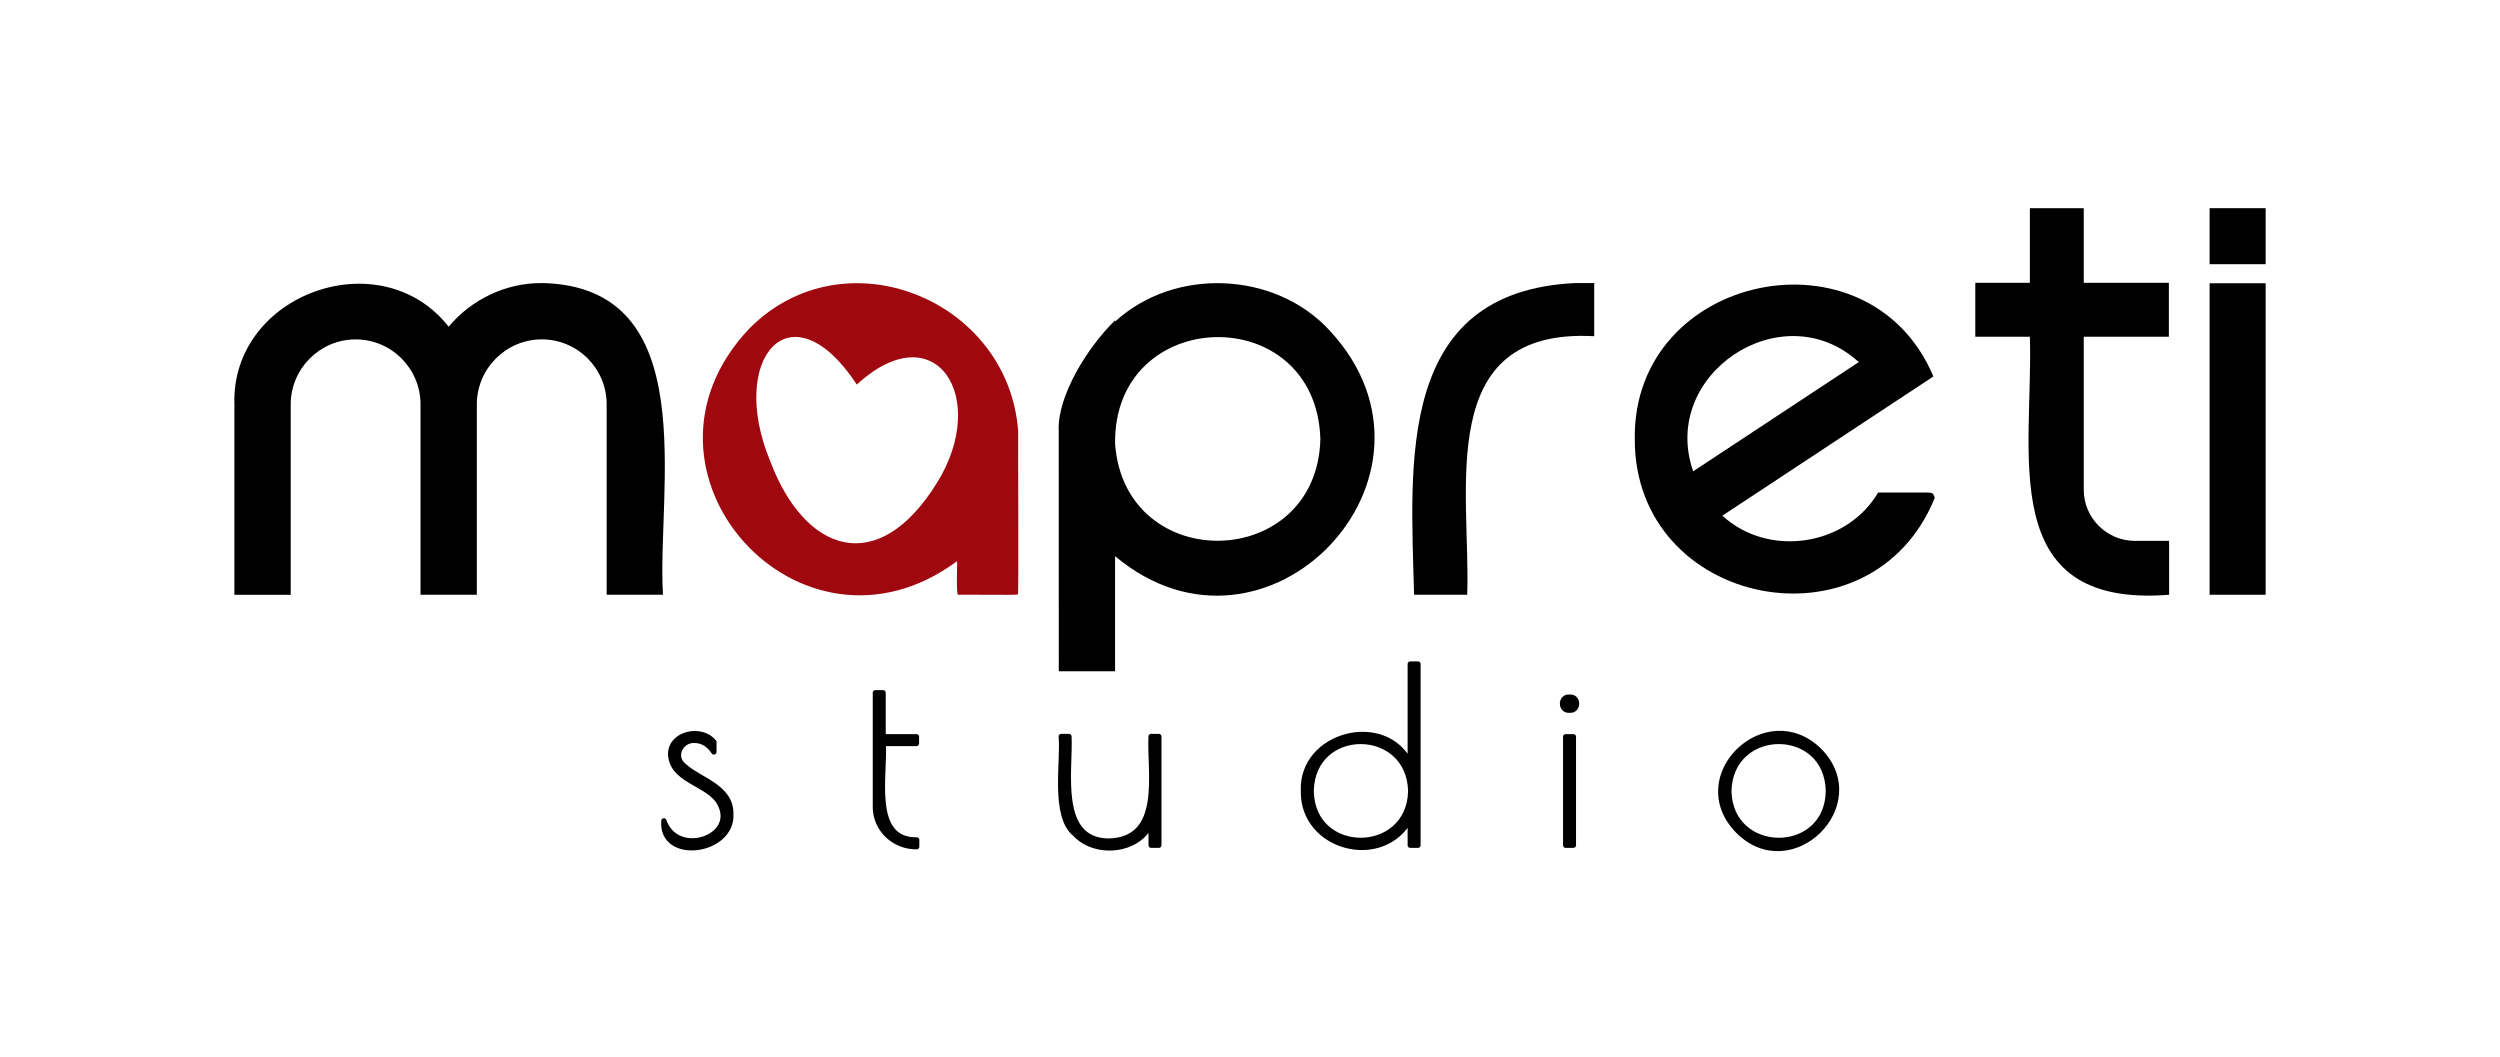
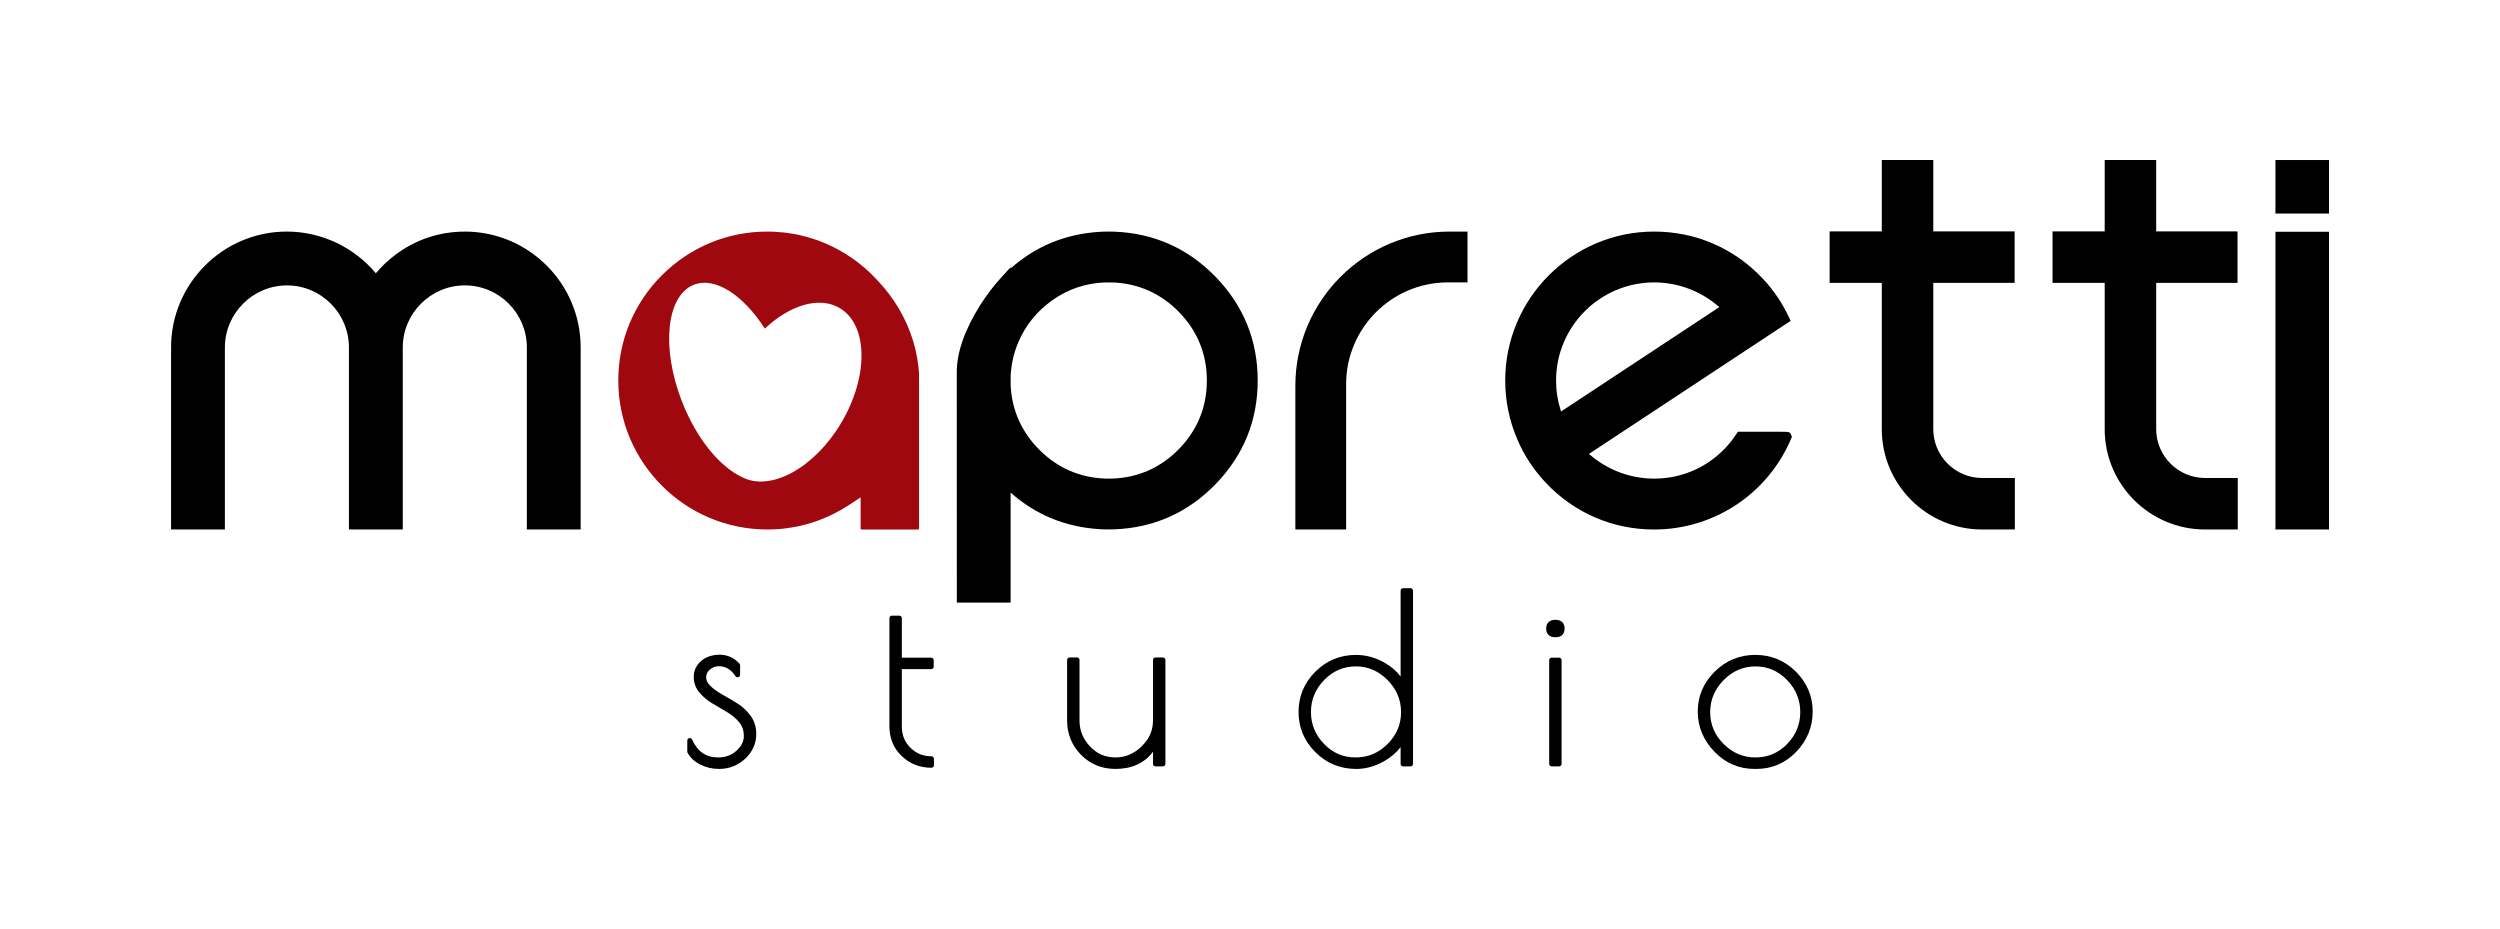
- <svg xmlns="http://www.w3.org/2000/svg" id="Layer_2" data-name="Layer 2" viewBox="0 0 951.11 401.78">
-   <defs>
-     <style>
-       .cls-1 {
-         stroke: #000;
-         stroke-linecap: round;
-         stroke-linejoin: round;
-         stroke-width: 2px;
-       }
- 
-       .cls-2, .cls-3, .cls-4 {
-         stroke-width: 0px;
-       }
- 
-       .cls-3 {
-         fill: none;
-       }
- 
-       .cls-4 {
-         fill: #a00810;
-       }
-     </style>
-   </defs>
+ <svg xmlns="http://www.w3.org/2000/svg" id="Layer_2" data-name="Layer 2" viewBox="0 0 995.17 369.78">
  <g id="Layer_1-2" data-name="Layer 1">
    <g>
-       <rect class="cls-3" width="951.11" height="401.78" />
+       <g>
+         <path d="m789.01,190.27c-10.7-.01-19.42-8.73-19.43-19.43v-58.24h32.38v-20.5h-32.38v-28.4h-20.5v28.4h-20.76v20.5h20.76v58.24c0,22.02,17.91,39.93,39.93,39.93h13.04v-20.5h-13.04Z" style="stroke-width: 0px;" />
+         <path d="m877.74,190.27c-10.7-.01-19.42-8.73-19.43-19.43v-58.24h32.38v-20.5h-32.38v-28.4h-20.5v28.4h-20.76v20.5h20.76v58.24c0,22.02,17.91,39.93,39.93,39.93h13.04v-20.5h-13.04Z" style="stroke-width: 0px;" />
+         <g>
+           <rect x="905.78" y="63.7" width="21.32" height="21.31" style="stroke-width: 0px;" />
+           <rect x="905.78" y="92.26" width="21.32" height="118.51" style="stroke-width: 0px;" />
+         </g>
+         <path d="m184.96,92.2c-10.14,0-19.76,3.25-27.81,9.4-2.78,2.11-5.31,4.52-7.54,7.19-8.72-10.45-21.78-16.61-35.43-16.61-25.41,0-46.09,20.7-46.09,46.14h.05c-.05.68-.05,1.65-.05,3.03v69.42h21.43v-72.45c.02-13.61,11.1-24.69,24.7-24.71,13.61,0,24.68,11.08,24.68,24.7v72.45h21.43v-72.45c.02-13.61,11.1-24.69,24.71-24.71,13.61,0,24.68,11.08,24.68,24.7v72.45h21.42v-72.45c0-25.43-20.68-46.12-46.16-46.12Z" style="stroke-width: 0px;" />
+         <path d="m484.02,110.33h0c-11.04-11.42-24.63-17.51-40.41-18.11-1.53-.05-3.08-.07-4.69.01-.32.01-.67.03-1.05.05l-.38.02c-13.49.87-25.3,5.76-35.18,14.55v-.48l-3.43,3.73c-3.22,3.5-6.16,7.34-8.74,11.43-6.2,9.89-9.32,18.89-9.28,26.76.01,1.47.01,21.52.01,61.47.01,8.5.01,17.87.01,28.13v1.98h21.41v-43.79c9.87,8.78,21.69,13.67,35.18,14.55h.08c.3.02.58.04.84.05l.53.03c1.59.05,3.16.05,4.68,0,15.78-.6,29.37-6.69,40.41-18.11,11.04-11.44,16.64-25.27,16.64-41.13s-5.59-29.71-16.63-41.14Zm-3.61,41.14c0,10.45-3.68,19.57-10.95,27.1-7.28,7.53-16.24,11.55-26.66,11.94-.49.02-.99.02-1.49.02-.48,0-.98,0-1.5-.03-10.04-.4-18.76-4.21-25.94-11.32-7.17-7.11-11.06-15.8-11.56-25.73v-3.88c.22-4.56,1.23-8.99,2.98-13.16,2.89-6.88,7.49-12.59,13.69-16.96,6.18-4.36,13.2-6.72,20.81-7.02,1.03-.03,2.1-.03,3.04,0,10.38.39,19.34,4.4,26.63,11.93,7.27,7.53,10.95,16.65,10.95,27.1Z" style="stroke-width: 0px;" />
+         <path d="m577.02,92.18c-33.84,0-61.38,27.53-61.38,61.42v57.17h20.21v-57.85c0-22.34,18.17-40.51,40.51-40.51h7.81v-20.23h-7.15Z" style="stroke-width: 0px;" />
+         <path d="m713.02,173.15c-.49-1.27-.65-1.27-4.71-1.28h-16.54s-.58.91-.58.91c-2.95,4.52-6.72,8.32-11.21,11.3-14.56,9.65-33.97,8.35-47.18-3.16l-.28-.24,80.28-52.96-.73-1.55c-1.19-2.54-2.57-5.01-4.11-7.35-1.93-2.93-4.04-5.59-6.46-8.12-11.32-11.94-26.6-18.52-43.03-18.52-32.69,0-59.29,26.6-59.29,59.29,0,8.14,1.63,16.05,4.85,23.51,1.35,3.18,3.01,6.26,4.92,9.15,1.95,2.92,4.06,5.58,6.47,8.14,11.31,11.94,26.59,18.51,43.01,18.51,23.84,0,45.25-14.19,54.56-36.14l.31-.74-.29-.75Zm-28.6-50.91l-63.02,41.56-.11-.36c-1.24-3.85-1.87-7.87-1.87-11.96,0-21.54,17.52-39.06,39.06-39.06,9.42,0,18.52,3.41,25.63,9.59l.04-.04c.08.09.17.17.27.27Z" style="stroke-width: 0px;" />
+         <path d="m365.85,148.65c-.3-4.32-1.08-8.61-2.31-12.75-1.35-4.49-3.25-8.83-5.67-12.94-2.41-4.1-5.31-7.96-8.66-11.44l-.17-.18c-5.86-6.36-12.87-11.26-20.83-14.6-.69-.3-1.4-.57-2.17-.87l-1.27-.45c-.27-.09-.56-.19-.81-.27-.98-.33-1.98-.63-2.96-.89-.74-.21-1.47-.39-2.26-.57l-1.6-.36c-.19-.04-.42-.08-.5-.09-.34-.07-.59-.11-.87-.15l-2.73-.43c-.39-.05-.85-.11-1.38-.15l-3.79-.28c-.79-.02-1.62-.05-2.45-.05-15.82,0-30.71,6.17-41.92,17.37-11.21,11.21-17.38,26.1-17.38,41.92,0,32.7,26.61,59.3,59.3,59.3.81,0,1.62-.01,2.31-.04.33-.01.58-.02.91-.05l2.22-.15c.38-.02.64-.06.79-.07.53-.06,1.01-.11,1.49-.18l3.49-.56c.28-.06.58-.12.71-.14l.71-.15c1.74-.38,3.46-.84,5.11-1.36.27-.08.52-.15.75-.24.65-.21,1.15-.39,1.6-.56l.53-.2c.28-.11.53-.2.85-.33l2.8-1.17c.62-.27,1.3-.59,1.99-.94,2.12-1.06,4.2-2.25,6.18-3.55l4.72-3.09v12.36c0,.24.2.43.44.43h22.39c.12,0,.24-.04.31-.12.08-.08.13-.2.13-.31v-61.69Zm-30.9,19.54c-10.74,18.19-28.38,27.75-39.71,21.66-8.77-4.11-18-15.27-23.76-29.99-8.37-21.39-6.24-42.21,4.74-46.52,8.45-3.3,19.7,4.13,28.23,17.47,9.96-9.36,21.63-13.01,29.8-8.18,11.3,6.68,11.62,27.07.7,45.56Z" style="fill: #a00810; stroke-width: 0px;" />
+       </g>
      <g>
        <g>
-           <g>
-             <path class="cls-2" d="m812.18,205.77c-10.7-.01-19.42-8.73-19.43-19.43v-58.24h32.38v-20.5h-32.38v-28.4h-20.5v28.4h-20.76v20.5h20.76c1.44,44-13.57,103.37,52.97,98.18v-20.5h-13.04Z" />
-             <g>
-               <rect class="cls-2" x="840.63" y="79.2" width="21.32" height="21.31" />
-               <rect class="cls-2" x="840.63" y="107.76" width="21.32" height="118.51" />
-             </g>
-           </g>
-           <path class="cls-2" d="m206.05,107.7c-13.59-.08-26.68,6.18-35.36,16.6-25.85-32.94-82.8-12.55-81.52,29.53h.05c-.05.68-.05,1.65-.05,3.03v69.42h21.43v-72.45c.02-13.61,11.1-24.69,24.7-24.71,13.61,0,24.68,11.08,24.68,24.7v72.45h21.43v-72.45c.02-13.61,11.1-24.69,24.71-24.71,13.61,0,24.68,11.08,24.68,24.7v72.45h21.42c-2.4-39.66,15.69-117.45-46.16-118.58Z" />
-           <path class="cls-2" d="m505.94,125.83c-20.82-22.76-59.2-24.22-81.71-3.48v-.48c-10.6,10.33-21.98,28.84-21.45,41.92.02-3.28.01,68.37.03,91.58h21.41v-43.79c57.55,48.33,132.92-30.48,81.72-85.75Zm-3.61,41.14c-1.22,50.46-74.28,52.19-78.1,1.99-.86-52.91,76.42-54.95,78.1-1.99Z" />
-           <path class="cls-2" d="m599.36,107.68c-68.38,3.21-62.69,68.36-61.38,118.59h20.21c1.38-39.85-12.87-101.69,48.32-98.36v-20.23h-7.15Z" />
-           <path class="cls-2" d="m735.78,188.65c-.49-1.27-.65-1.27-4.71-1.28h-16.54c-12.04,20.46-41.75,24.92-59.26,8.81l80.28-52.96c-24.43-58.09-114.44-39.36-113.61,23.75-.23,64.22,90.04,82,114.13,22.42l-.29-.75Zm-28.6-50.91l-63.02,41.56c-12.86-36.84,33.71-67.85,62.72-41.79l.04-.04c.08.09.17.17.27.27Z" />
-           <path class="cls-4" d="m387.36,164.15c-3.55-50.31-66.27-75.69-102.34-39.09-51.14,54.02,19.38,132.71,79.09,88.43.17.14-.48,13.37.44,12.78.38-.13,22.39.24,22.7-.12.4-.18-.02-61.72.12-62Zm-30.9,19.54c-22.56,36.42-50.36,26.55-63.47-8.33-16.19-39.12,7.89-67.2,32.98-29.05,29.91-27.5,50.67,4.86,30.5,37.38Z" />
+           <path d="m286.17,264.17c-1.59,0-3,.52-4.23,1.56-1.23,1.04-1.84,2.33-1.84,3.86s.69,2.94,2.07,4.23c1.38,1.29,3.03,2.47,4.96,3.54,1.93,1.07,3.88,2.22,5.84,3.45,1.96,1.23,3.63,2.79,5.01,4.69,1.38,1.9,2.07,4.08,2.07,6.53,0,3.62-1.36,6.7-4.09,9.24-2.73,2.54-6.02,3.81-9.88,3.81-2.45,0-4.73-.54-6.85-1.61-2.11-1.07-3.66-2.5-4.64-4.27v-4.41c2.33,5.15,6.07,7.72,11.22,7.72,3.19,0,5.87-.98,8.04-2.94,2.17-1.96,3.26-4.15,3.26-6.57s-.69-4.46-2.07-6.11c-1.38-1.65-3.05-3.06-5.01-4.23-1.96-1.16-3.91-2.31-5.84-3.45-1.93-1.13-3.59-2.51-4.96-4.14-1.38-1.62-2.07-3.52-2.07-5.7s.87-4.01,2.62-5.52c1.75-1.5,4-2.25,6.76-2.25s5.12,1.07,7.08,3.22v3.77c-1.96-2.94-4.44-4.41-7.45-4.41Z" style="stroke-width: 0px;" />
+           <path d="m286.08,306.08c-2.6,0-5.05-.58-7.3-1.72-2.29-1.16-3.99-2.74-5.07-4.68-.08-.15-.12-.31-.12-.48v-4.41c0-.47.33-.88.79-.98.46-.1.93.14,1.12.57,2.17,4.8,5.54,7.13,10.3,7.13,2.96,0,5.37-.88,7.37-2.68,1.97-1.78,2.93-3.69,2.93-5.83s-.6-3.99-1.84-5.47c-1.3-1.56-2.9-2.91-4.75-4.01-1.96-1.16-3.9-2.31-5.83-3.44-2.02-1.18-3.77-2.65-5.22-4.35-1.53-1.8-2.31-3.94-2.31-6.35s1-4.58,2.97-6.27c1.93-1.66,4.42-2.49,7.41-2.49s5.67,1.19,7.82,3.54c.17.18.26.43.26.68v3.77c0,.44-.29.83-.71.96-.42.13-.88-.04-1.12-.4-1.78-2.67-3.94-3.97-6.61-3.97-1.36,0-2.53.43-3.58,1.32-1,.85-1.49,1.86-1.49,3.1s.57,2.4,1.75,3.5c1.32,1.23,2.92,2.37,4.77,3.4,1.93,1.07,3.91,2.24,5.88,3.47,2.06,1.29,3.84,2.95,5.29,4.95,1.5,2.07,2.26,4.46,2.26,7.11,0,3.89-1.48,7.24-4.41,9.97-2.91,2.71-6.46,4.08-10.56,4.08Zm-10.49-7.15c.88,1.49,2.26,2.72,4.09,3.65,1.97,1,4.12,1.5,6.4,1.5,3.63,0,6.64-1.16,9.2-3.55,2.54-2.37,3.77-5.15,3.77-8.51,0-2.26-.61-4.2-1.88-5.94-1.3-1.79-2.89-3.27-4.73-4.43-1.95-1.22-3.9-2.37-5.79-3.42-1.99-1.1-3.73-2.34-5.16-3.68-1.58-1.48-2.39-3.15-2.39-4.96s.74-3.39,2.19-4.62c1.41-1.19,3.05-1.8,4.88-1.8,2.46,0,4.62.89,6.45,2.64v-.6c-1.72-1.76-3.71-2.62-6.08-2.62-2.53,0-4.53.66-6.1,2.01-1.53,1.31-2.27,2.87-2.27,4.76s.6,3.6,1.83,5.05c1.3,1.53,2.88,2.85,4.71,3.92,1.93,1.14,3.88,2.29,5.84,3.45,2.05,1.22,3.82,2.72,5.27,4.45,1.53,1.83,2.3,4.1,2.3,6.75s-1.21,5.17-3.59,7.32c-2.35,2.12-5.29,3.2-8.71,3.2-4.31,0-7.73-1.68-10.22-5.02v.44Z" style="stroke-width: 0px;" />
        </g>
        <g>
-           <path class="cls-1" d="m264.15,281.67c-5.11-.19-8.36,6.1-4,9.65,6.07,5.55,17.96,8.02,17.88,18.2.95,14.92-26.7,18.56-25.46,2.76,5.19,14.83,29.87,5.74,20.45-7.91-5.02-6.59-17.54-7.74-17.88-17.51.02-7.86,11.72-10.42,16.46-4.55v3.77c-1.96-2.94-4.44-4.41-7.45-4.41Z" />
-           <path class="cls-1" d="m348.75,319.55v2.57c-8.6.14-15.94-6.72-15.72-15.54,0,0,0-43.02,0-43.02h2.94v16.73h12.69v2.57h-12.69c1.02,10.92-5.23,37,12.78,36.68Z" />
-           <path class="cls-1" d="m437.94,280.2h2.94v41.37h-2.94v-8.37c-4.58,10.74-21.12,12.52-28.96,4.04-8.43-6.75-4.34-27.84-5.24-37.05h2.94c.64,12.75-4.85,39.77,15.26,39.8,21.13-.67,15.29-26.08,15.99-39.8Z" />
-           <path class="cls-1" d="m539.46,252.62v68.95h-2.94v-10.02c-10.38,19.24-41.12,11.16-40.63-10.66-.92-21.61,31.01-30.01,40.63-10.57v-37.69h2.94Zm-40.63,48.31c.37,25.13,37.33,24.95,37.87.05-.57-25.08-37.39-25.31-37.87-.05Z" />
-           <path class="cls-1" d="m597.12,270.18c-3.57.35-3.57-5.31,0-4.96,3.57-.35,3.57,5.31,0,4.96Zm1.47,10.11v41.28h-2.94v-41.28h2.94Z" />
-           <path class="cls-1" d="m661.13,316.01c-20.03-20.68,10.84-50.26,31.03-30.43,20.19,20.51-10.85,50.93-31.03,30.43Zm34.47-15.08c-.49-25.27-37.31-25.03-37.87.05.54,24.91,37.51,25.08,37.87-.05Z" />
+           <path d="m370.77,302.05v2.57c-4.35,0-8.06-1.46-11.12-4.37-3.07-2.91-4.6-6.63-4.6-11.17v-43.02h2.94v16.73h12.69v2.57h-12.69v23.72c0,3.74,1.24,6.83,3.72,9.28,2.48,2.45,5.5,3.68,9.05,3.68Z" style="stroke-width: 0px;" />
+           <path d="m370.77,305.62c-4.6,0-8.57-1.56-11.81-4.64-3.26-3.09-4.91-7.09-4.91-11.89v-43.02c0-.55.45-1,1-1h2.94c.55,0,1,.45,1,1v15.73h11.69c.55,0,1,.45,1,1v2.57c0,.55-.45,1-1,1h-11.69v22.72c0,3.49,1.12,6.3,3.43,8.57,2.31,2.28,5.04,3.39,8.35,3.39.55,0,1,.45,1,1v2.57c0,.55-.45,1-1,1Zm-14.72-58.56v42.02c0,4.29,1.4,7.71,4.28,10.44,2.66,2.53,5.75,3.86,9.43,4.06v-.58c-3.39-.22-6.33-1.54-8.76-3.93-2.67-2.63-4.02-6-4.02-10v-23.72c0-.55.45-1,1-1h11.69v-.57h-11.69c-.55,0-1-.45-1-1v-15.73h-.94Z" style="stroke-width: 0px;" />
+         </g>
+         <g>
+           <path d="m459.97,262.7h2.94v41.37h-2.94v-8.37c-3.13,6.25-8.46,9.38-16,9.38-5.15,0-9.47-1.78-12.96-5.33-3.49-3.55-5.24-7.87-5.24-12.96v-24.08h2.94v24.08c0,4.23,1.49,7.91,4.46,11.03,2.97,3.13,6.57,4.69,10.8,4.69s7.95-1.56,11.17-4.69,4.83-6.8,4.83-11.03v-24.08Z" style="stroke-width: 0px;" />
+           <path d="m443.98,306.08c-5.4,0-10-1.89-13.67-5.63-3.67-3.73-5.53-8.33-5.53-13.66v-24.08c0-.55.45-1,1-1h2.94c.55,0,1,.45,1,1v24.08c0,4,1.37,7.38,4.18,10.34,2.8,2.95,6.1,4.38,10.08,4.38s7.42-1.44,10.47-4.41c3.04-2.96,4.52-6.33,4.52-10.31v-24.08c0-.55.45-1,1-1h2.94c.55,0,1,.45,1,1v41.37c0,.55-.45,1-1,1h-2.94c-.55,0-1-.45-1-1v-4.83c-3.4,4.54-8.43,6.84-15,6.84Zm-17.2-42.38v23.08c0,4.79,1.67,8.92,4.95,12.26,3.33,3.39,7.33,5.03,12.25,5.03,7.19,0,12.13-2.89,15.1-8.82.21-.41.67-.63,1.12-.53.45.11.77.51.77.97v7.37h.94v-39.37h-.94v23.08c0,4.49-1.73,8.44-5.13,11.75-3.4,3.3-7.39,4.97-11.87,4.97s-8.37-1.68-11.53-5c-3.14-3.3-4.73-7.25-4.73-11.72v-23.08h-.94Z" style="stroke-width: 0px;" />
+         </g>
+         <g>
+           <path d="m561.49,235.12v68.95h-2.94v-10.02c-1.84,3.37-4.5,6.05-8,8.04-3.49,1.99-7.08,2.99-10.76,2.99-6.07,0-11.23-2.13-15.49-6.39-4.26-4.26-6.39-9.36-6.39-15.31s2.13-11.05,6.39-15.31,9.42-6.39,15.49-6.39c3.8,0,7.46,1.01,10.99,3.03,3.52,2.02,6.11,4.72,7.77,8.09v-37.69h2.94Zm-40.63,48.31c0,5.18,1.84,9.65,5.52,13.42s8.1,5.65,13.28,5.65,9.65-1.88,13.42-5.65c3.77-3.77,5.65-8.23,5.65-13.38s-1.88-9.64-5.65-13.47c-3.77-3.83-8.23-5.75-13.38-5.75s-9.58,1.9-13.28,5.7c-3.71,3.8-5.56,8.29-5.56,13.47Z" style="stroke-width: 0px;" />
+           <path d="m539.79,306.08c-6.32,0-11.76-2.25-16.2-6.68-4.43-4.43-6.68-9.82-6.68-16.01s2.25-11.58,6.68-16.01,9.88-6.68,16.2-6.68c3.96,0,7.82,1.07,11.48,3.17,2.54,1.46,4.64,3.28,6.27,5.43v-34.16c0-.55.45-1,1-1h2.94c.55,0,1,.45,1,1v68.95c0,.55-.45,1-1,1h-2.94c-.55,0-1-.45-1-1v-6.68c-1.73,2.22-3.91,4.09-6.5,5.57-3.63,2.07-7.42,3.12-11.25,3.12Zm0-43.39c-5.76,0-10.74,2.05-14.78,6.1-4.05,4.04-6.1,8.96-6.1,14.6s2.05,10.56,6.1,14.6c4.04,4.05,9.02,6.1,14.78,6.1,3.48,0,6.93-.96,10.26-2.86,3.31-1.89,5.87-4.46,7.61-7.65.22-.4.68-.6,1.12-.49.44.11.75.51.75.97v9.02h.94v-66.95h-.94v36.69c0,.47-.32.87-.77.97-.45.1-.92-.12-1.12-.53-1.56-3.17-4.04-5.75-7.37-7.66-3.35-1.92-6.88-2.9-10.49-2.9Zm-.14,40.82c-5.43,0-10.14-2-14-5.96-3.85-3.94-5.8-8.7-5.8-14.12s1.97-10.19,5.85-14.17c3.89-3.98,8.6-6,14-6s10.14,2.03,14.09,6.04c3.94,4.01,5.94,8.77,5.94,14.17s-2,10.14-5.95,14.08c-3.95,3.95-8.7,5.95-14.13,5.95Zm.05-38.24c-4.84,0-9.07,1.82-12.57,5.4-3.5,3.59-5.28,7.88-5.28,12.77s1.76,9.16,5.23,12.72c3.51,3.6,7.62,5.35,12.57,5.35s9.16-1.8,12.71-5.36c3.56-3.56,5.36-7.82,5.36-12.67s-1.81-9.15-5.37-12.77c-3.56-3.61-7.82-5.45-12.66-5.45Z" style="stroke-width: 0px;" />
+         </g>
+         <g>
+           <path d="m619.15,252.68c-1.78,0-2.67-.83-2.67-2.48s.89-2.48,2.67-2.48,2.67.83,2.67,2.48-.89,2.48-2.67,2.48Zm1.47,10.11v41.28h-2.94v-41.28h2.94Z" style="stroke-width: 0px;" />
+           <path d="m620.62,305.07h-2.94c-.55,0-1-.45-1-1v-41.28c0-.55.45-1,1-1h2.94c.55,0,1,.45,1,1v41.28c0,.55-.45,1-1,1Zm-1.94-2h.94v-39.28h-.94v39.28Zm.47-49.39c-2.33,0-3.67-1.27-3.67-3.48s1.34-3.48,3.67-3.48,3.67,1.27,3.67,3.48-1.34,3.48-3.67,3.48Zm0-4.96c-1.39,0-1.67.54-1.67,1.48s.27,1.48,1.67,1.48,1.67-.54,1.67-1.48-.27-1.48-1.67-1.48Z" style="stroke-width: 0px;" />
+         </g>
+         <g>
+           <path d="m683.16,298.51c-4.23-4.38-6.34-9.48-6.34-15.31s2.14-10.86,6.43-15.12c4.29-4.26,9.45-6.39,15.49-6.39s11.18,2.13,15.44,6.39c4.26,4.26,6.39,9.32,6.39,15.17s-2.08,10.96-6.25,15.31c-4.17,4.35-9.22,6.53-15.17,6.53h-.83c-5.88,0-10.94-2.19-15.17-6.57Zm34.47-15.08c0-5.18-1.85-9.67-5.56-13.47-3.71-3.8-8.14-5.7-13.28-5.7s-9.61,1.92-13.38,5.75c-3.77,3.83-5.65,8.32-5.65,13.47s1.88,9.61,5.65,13.38,8.24,5.65,13.42,5.65,9.61-1.88,13.28-5.65,5.52-8.24,5.52-13.42Z" style="stroke-width: 0px;" />
+           <path d="m699.16,306.08h-.83c-6.14,0-11.48-2.31-15.89-6.88-4.39-4.55-6.62-9.94-6.62-16s2.26-11.4,6.73-15.83c4.46-4.43,9.91-6.68,16.19-6.68s11.72,2.25,16.15,6.68c4.43,4.44,6.68,9.78,6.68,15.88s-2.2,11.47-6.53,16c-4.34,4.54-9.69,6.84-15.89,6.84Zm-.41-43.39c-5.74,0-10.71,2.05-14.79,6.1-4.07,4.05-6.14,8.89-6.14,14.41s2.04,10.44,6.06,14.61c0,0,0,0,0,0,4.01,4.16,8.87,6.27,14.45,6.27h.83c5.63,0,10.49-2.09,14.45-6.22,3.96-4.14,5.97-9.06,5.97-14.61s-2.05-10.41-6.1-14.46c-4.05-4.04-9-6.1-14.74-6.1Zm.09,40.82c-5.43,0-10.18-2-14.13-5.95-3.95-3.95-5.95-8.68-5.95-14.08s2-10.16,5.94-14.17c3.95-4.01,8.69-6.04,14.09-6.04s10.11,2.02,14,6c3.88,3.98,5.85,8.74,5.85,14.17s-1.95,10.18-5.8,14.12c-3.86,3.95-8.57,5.96-14,5.96Zm-.05-38.24c-4.84,0-9.11,1.83-12.66,5.45-3.56,3.62-5.37,7.91-5.37,12.77s1.8,9.11,5.36,12.67c3.56,3.56,7.83,5.36,12.71,5.36s9.1-1.8,12.57-5.35c3.47-3.56,5.23-7.84,5.23-12.72s-1.78-9.18-5.28-12.77c-3.55-3.63-7.66-5.4-12.57-5.4Z" style="stroke-width: 0px;" />
        </g>
      </g>
    </g>
+     <rect width="995.17" height="369.78" style="fill: none; opacity: .5; stroke-width: 0px;" />
  </g>
</svg>
